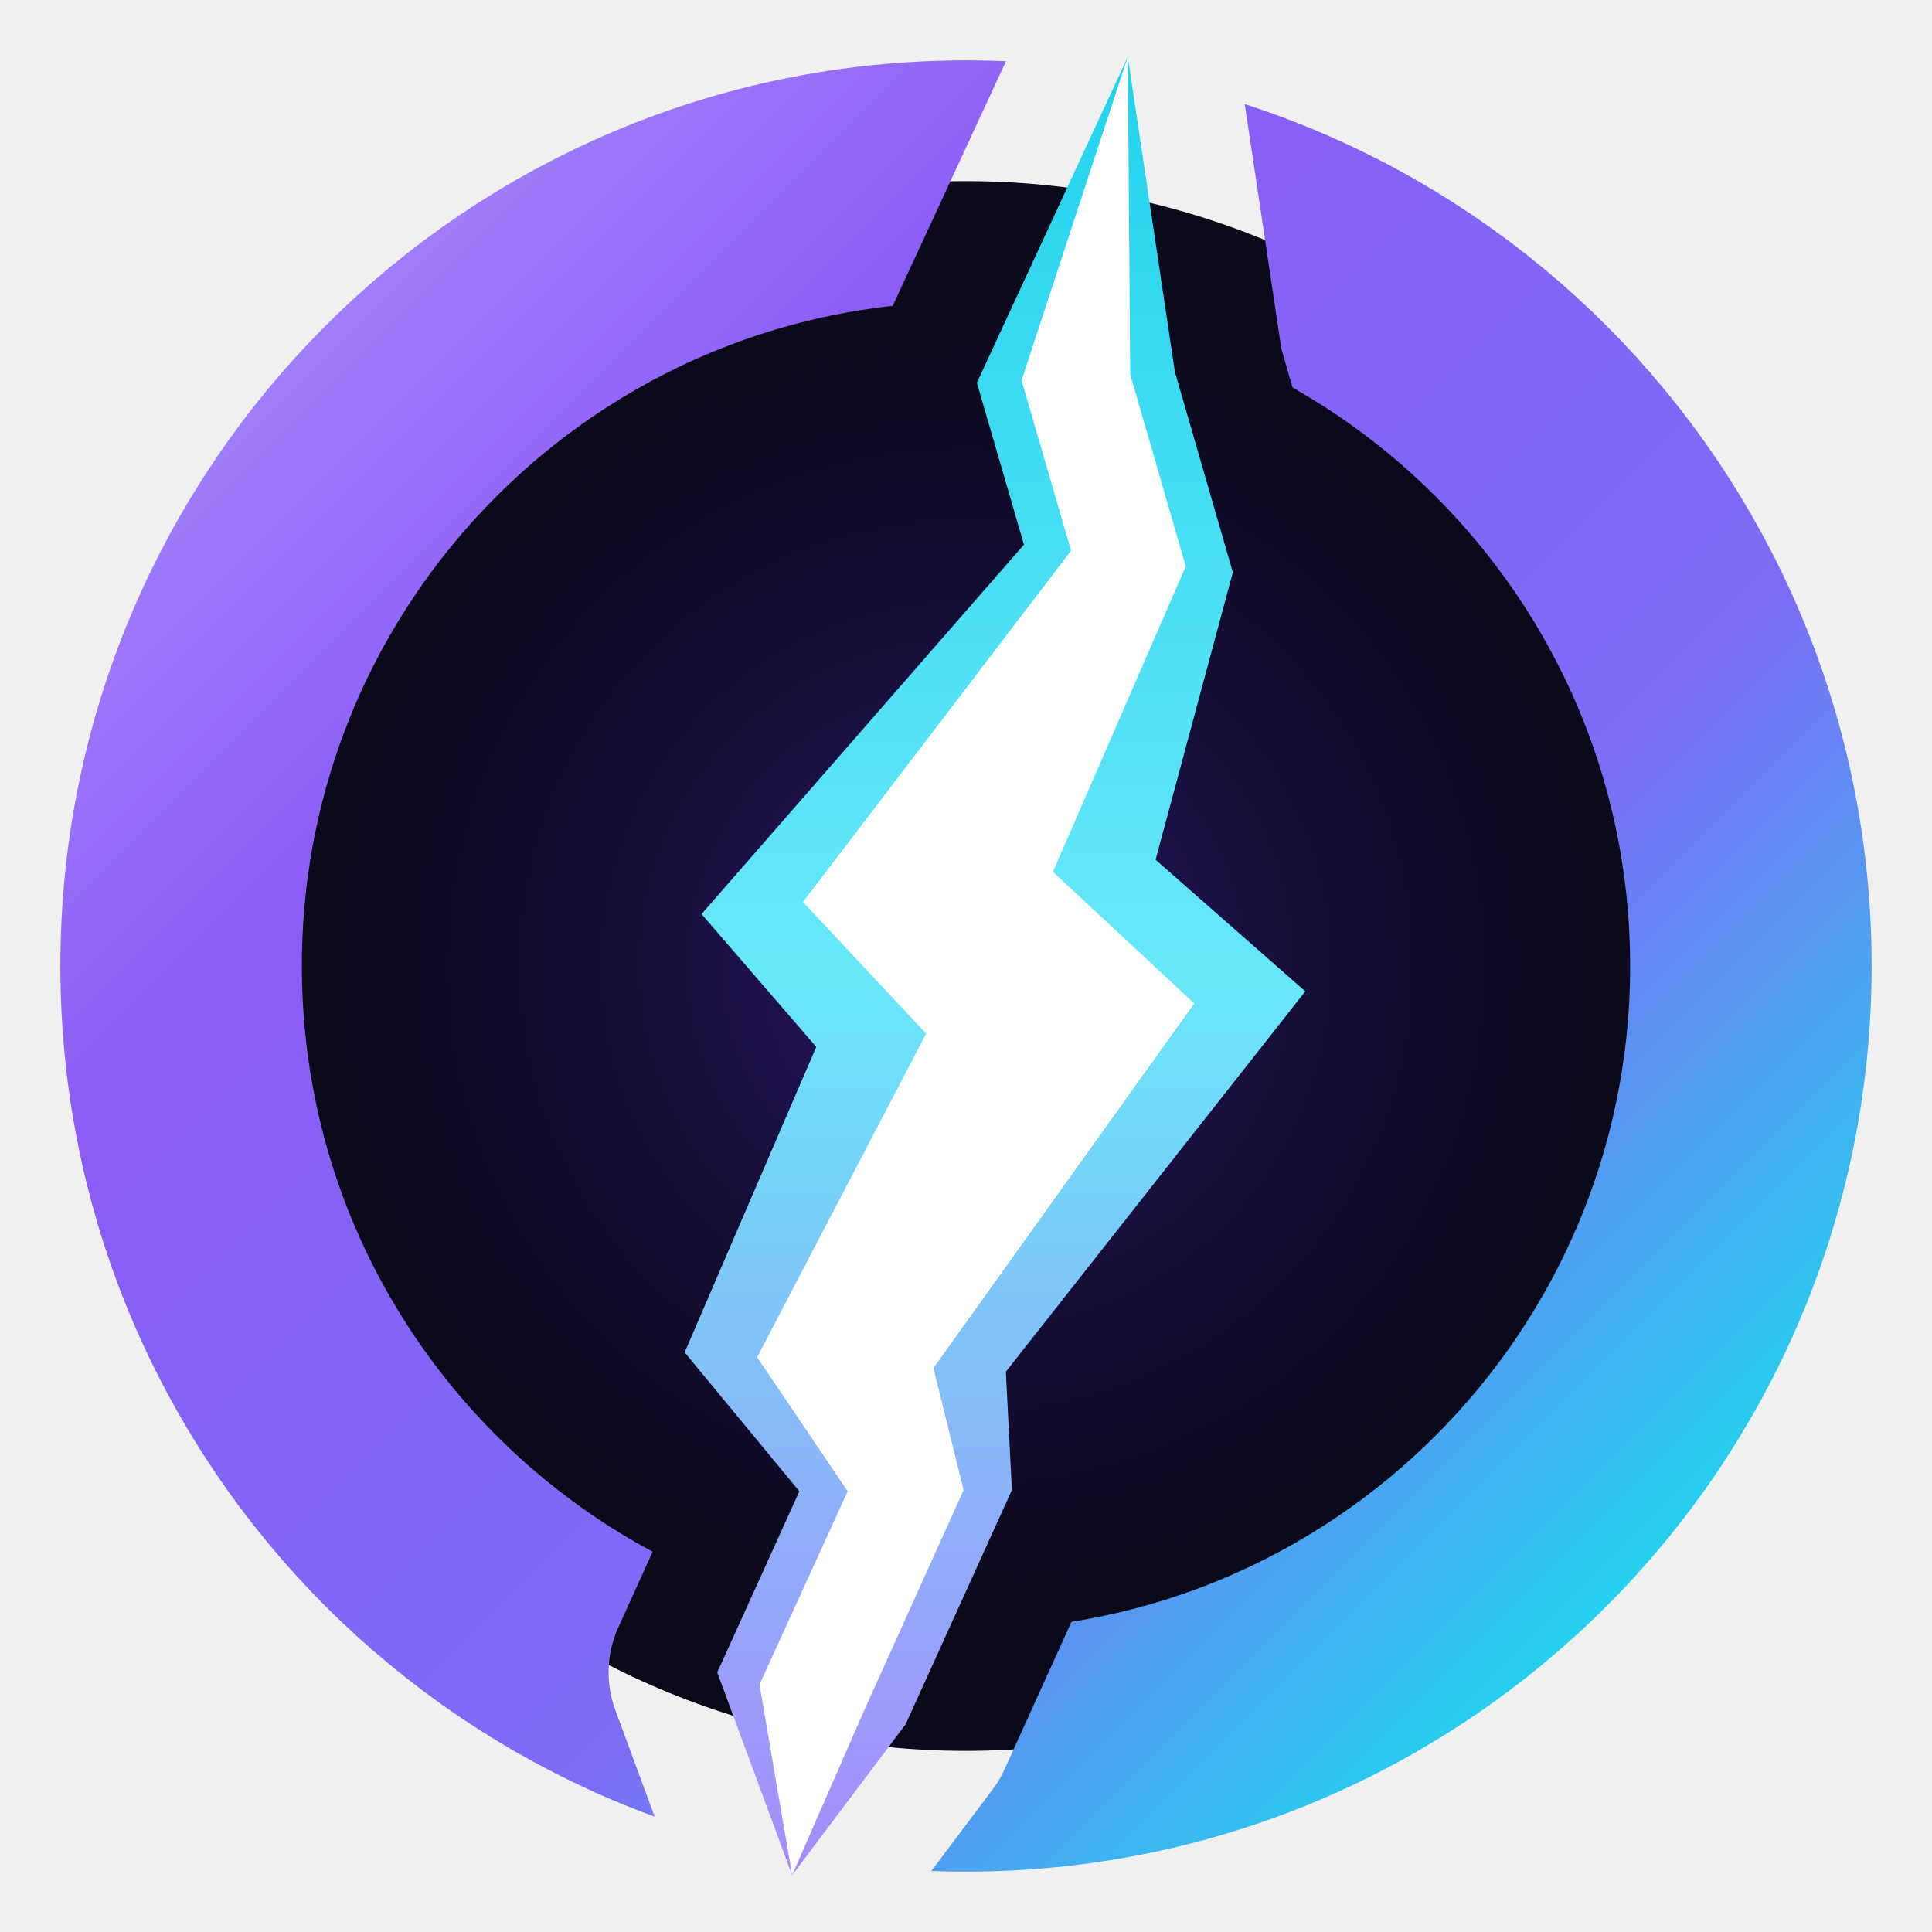
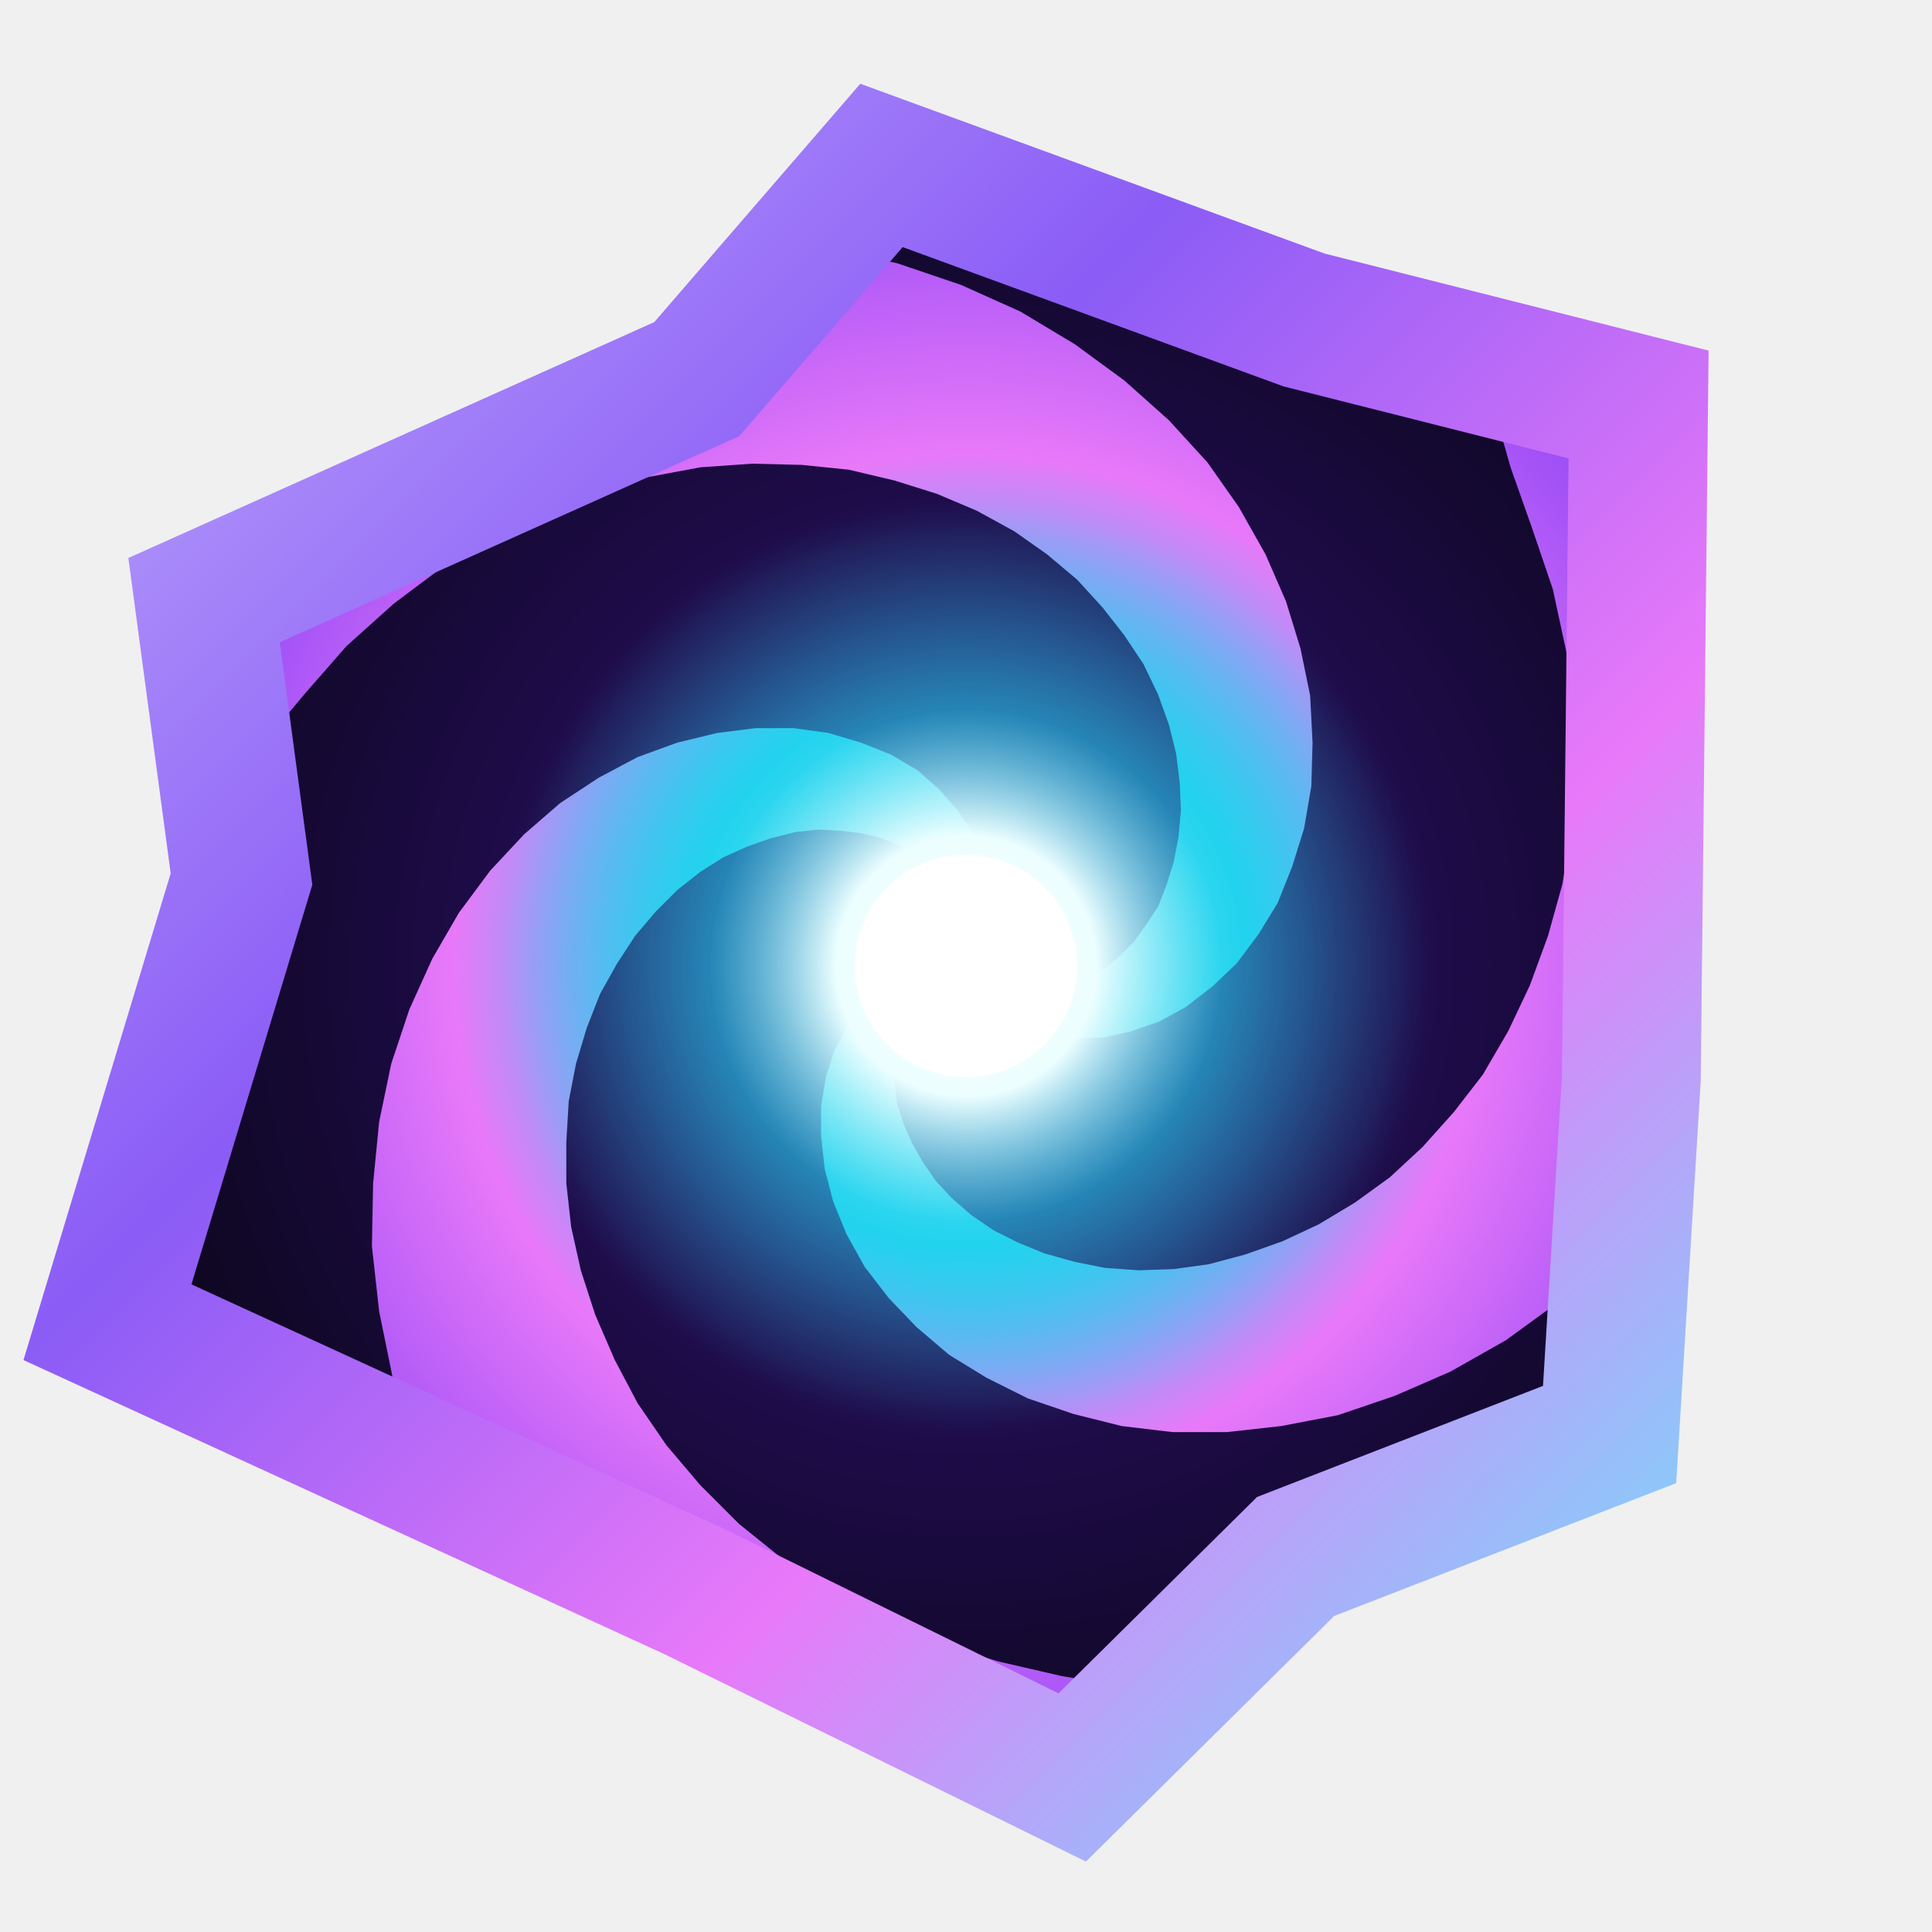
<svg xmlns="http://www.w3.org/2000/svg" viewBox="0 0 16 16">
  <defs>
-     <linearGradient id="rf-ring" x1="0.5" y1="0.5" x2="15.5" y2="15.5" gradientUnits="userSpaceOnUse">
-       <stop offset="0" stop-color="#B69CFF" />
-       <stop offset="0.3" stop-color="#8B5CF6" />
-       <stop offset="0.62" stop-color="#7C6CF6" />
-       <stop offset="0.86" stop-color="#22D3EE" />
+     <radialGradient id="rf-space" cx="8" cy="8" r="7.7" gradientUnits="userSpaceOnUse">
+       <stop offset="0" stop-color="#3B1680" />
+       <stop offset="0.55" stop-color="#1C0B45" />
+       <stop offset="1" stop-color="#0A0617" />
+     </radialGradient>
+     <radialGradient id="rf-arm" cx="8" cy="8" r="7.7" gradientUnits="userSpaceOnUse">
+       <stop offset="0" stop-color="#FFFFFF" />
+       <stop offset="0.12" stop-color="#CFFAFE" />
+       <stop offset="0.3" stop-color="#22D3EE" />
+       <stop offset="0.55" stop-color="#E879F9" />
+       <stop offset="0.8" stop-color="#A855F7" />
+       <stop offset="1" stop-color="#7C3AED" />
+     </radialGradient>
+     <radialGradient id="rf-core" cx="8" cy="8" r="3.85" gradientUnits="userSpaceOnUse">
+       <stop offset="0" stop-color="#FFFFFF" />
+       <stop offset="0.28" stop-color="#ECFEFF" />
+       <stop offset="0.55" stop-color="#22D3EE" stop-opacity="0.6" />
+       <stop offset="1" stop-color="#22D3EE" stop-opacity="0" />
+     </radialGradient>
+     <linearGradient id="rf-edge" x1="0.3" y1="0.3" x2="15.7" y2="15.7" gradientUnits="userSpaceOnUse">
+       <stop offset="0" stop-color="#C4B5FD" />
+       <stop offset="0.35" stop-color="#8B5CF6" />
+       <stop offset="0.62" stop-color="#E879F9" />
+       <stop offset="0.92" stop-color="#67E8F9" />
    </linearGradient>
-     <radialGradient id="rf-portal" cx="8" cy="8" r="5.5" gradientUnits="userSpaceOnUse">
-       <stop offset="0" stop-color="#2A1766" />
-       <stop offset="0.55" stop-color="#140D33" />
-       <stop offset="1" stop-color="#0B0A1A" />
-     </radialGradient>
-     <linearGradient id="rf-core" x1="0" y1="0.62" x2="0" y2="15.47" gradientUnits="userSpaceOnUse">
-       <stop offset="0" stop-color="#22D3EE" />
-       <stop offset="0.5" stop-color="#67E8F9" />
-       <stop offset="1" stop-color="#A78BFA" />
-     </linearGradient>
-     <mask id="rf-cut" maskUnits="userSpaceOnUse" x="0" y="0" width="16" height="16">
-       <rect width="16" height="16" fill="#fff" />
-       <path d="M9.34 0.47L8.09 3.17L8.48 4.51L5.81 7.57L6.76 8.67L5.67 11.2L6.62 12.35L5.94 13.85L6.56 15.53L6.56 15.53L7.5 14.28L8.38 12.34L8.33 11.36L10.81 8.21L9.57 7.12L10.21 4.74L9.73 3.08L9.34 0.47Z" fill="#000" stroke="#000" stroke-width="1.8" stroke-linejoin="round" />
-     </mask>
+     <clipPath id="rf-hole">
+       <path d="M7.3 1.37L10.8 2.65L13.57 3.35L13.51 8.93L13.33 11.88L10.73 12.89L8.88 14.72L5.75 13.18L0.89 10.95L2 7.28L1.69 4.97L5.77 3.14Z" />
+     </clipPath>
  </defs>
-   <circle cx="8" cy="8" r="6.5" fill="url(#rf-portal)" />
-   <circle cx="8" cy="8" r="6.5" fill="none" stroke="url(#rf-ring)" stroke-width="2" mask="url(#rf-cut)" />
-   <path d="M9.34 0.47L8.09 3.17L8.48 4.51L5.81 7.57L6.76 8.67L5.67 11.2L6.62 12.35L5.94 13.85L6.56 15.53L6.56 15.53L7.5 14.28L8.38 12.34L8.33 11.36L10.81 8.21L9.57 7.12L10.21 4.74L9.73 3.08L9.34 0.47Z" fill="url(#rf-core)" />
-   <path d="M9.34 0.47L8.46 3.15L8.87 4.56L6.65 7.47L7.67 8.56L6.27 11.24L7.02 12.35L6.29 13.95L6.56 15.53L6.56 15.53L7.15 14.18L7.98 12.34L7.73 11.33L9.89 8.31L8.72 7.22L9.82 4.69L9.36 3.1L9.34 0.47Z" fill="#FFFFFF" />
+   <path d="M7.3 1.37L10.8 2.65L13.57 3.35L13.51 8.93L13.33 11.88L10.73 12.89L8.88 14.72L5.75 13.18L0.89 10.95L2 7.28L1.69 4.97L5.77 3.14Z" fill="url(#rf-space)" />
+   <g clip-path="url(#rf-hole)">
+     <path d="M10.58 0.55L11.08 1.09L11.49 1.63L11.84 2.19L12.13 2.75L12.35 3.31L12.51 3.87L12.69 4.38L12.86 4.88L12.97 5.39L13.03 5.89L13.04 6.38L13.01 6.86L12.94 7.32L12.82 7.75L12.67 8.16L12.49 8.54L12.28 8.9L12.04 9.21L11.78 9.5L11.51 9.75L11.22 9.96L10.92 10.14L10.62 10.28L10.31 10.39L10.01 10.47L9.72 10.51L9.43 10.52L9.15 10.5L8.9 10.45L8.65 10.38L8.43 10.29L8.23 10.19L8.04 10.06L7.88 9.92L7.75 9.78L7.64 9.62L7.55 9.46L7.48 9.3L7.43 9.14L7.41 8.98L7.41 8.83L7.42 8.68L7.46 8.54L7.51 8.41L7.58 8.3L7.66 8.19L7.76 8.1L7.85 8.02L7.85 8.02L7.72 8.01L7.57 8.04L7.42 8.11L7.27 8.21L7.13 8.34L7.01 8.51L6.91 8.7L6.84 8.92L6.8 9.16L6.8 9.41L6.83 9.68L6.9 9.95L7.01 10.22L7.16 10.49L7.36 10.75L7.59 10.99L7.86 11.22L8.17 11.41L8.51 11.58L8.89 11.71L9.29 11.81L9.71 11.86L10.16 11.86L10.61 11.81L11.08 11.72L11.55 11.56L12.01 11.36L12.47 11.1L12.91 10.78L13.32 10.41L13.71 9.99L14.07 9.52L14.38 9L14.65 8.43L14.87 7.83L15.03 7.19L15.14 6.52L15.17 5.83L15.14 5.12L15.04 4.4L14.87 3.67L14.6 2.96L14.17 2.31L13.67 1.7L13.11 1.14L12.49 0.64L11.82 0.19L11.13 -0.18ZM13.16 13.95L12.45 14.12L11.77 14.21L11.11 14.23L10.48 14.2L9.89 14.11L9.33 13.97L8.79 13.88L8.27 13.76L7.78 13.61L7.31 13.41L6.88 13.18L6.48 12.91L6.12 12.62L5.8 12.3L5.52 11.97L5.28 11.62L5.09 11.26L4.93 10.89L4.81 10.52L4.73 10.16L4.69 9.8L4.69 9.46L4.71 9.12L4.77 8.81L4.86 8.51L4.97 8.23L5.11 7.98L5.26 7.75L5.43 7.55L5.61 7.37L5.8 7.22L5.99 7.1L6.19 7.01L6.39 6.94L6.59 6.89L6.78 6.87L6.96 6.88L7.13 6.9L7.3 6.94L7.44 7L7.58 7.07L7.7 7.16L7.8 7.26L7.88 7.37L7.95 7.49L8 7.61L8.03 7.74L8.06 7.86L8.06 7.86L8.13 7.75L8.18 7.61L8.2 7.44L8.18 7.26L8.14 7.08L8.05 6.89L7.93 6.71L7.78 6.54L7.6 6.38L7.38 6.25L7.13 6.15L6.86 6.07L6.57 6.03L6.26 6.03L5.94 6.07L5.61 6.15L5.28 6.27L4.96 6.44L4.64 6.65L4.34 6.91L4.06 7.21L3.8 7.56L3.58 7.94L3.39 8.36L3.24 8.81L3.14 9.29L3.09 9.8L3.08 10.32L3.14 10.86L3.25 11.4L3.42 11.95L3.65 12.5L3.94 13.03L4.3 13.54L4.71 14.04L5.18 14.5L5.71 14.92L6.29 15.3L6.92 15.63L7.6 15.9L8.31 16.11L9.07 16.23L9.85 16.18L10.62 16.06L11.39 15.85L12.13 15.57L12.85 15.22L13.52 14.8ZM0.26 9.49L0.48 8.79L0.74 8.16L1.05 7.58L1.39 7.05L1.77 6.58L2.17 6.17L2.52 5.75L2.87 5.35L3.26 5L3.66 4.7L4.08 4.44L4.5 4.23L4.94 4.07L5.37 3.95L5.8 3.87L6.23 3.84L6.64 3.85L7.03 3.89L7.41 3.98L7.76 4.09L8.09 4.23L8.4 4.4L8.67 4.59L8.92 4.8L9.13 5.03L9.31 5.26L9.47 5.5L9.59 5.75L9.68 6L9.74 6.24L9.77 6.48L9.78 6.71L9.76 6.93L9.72 7.14L9.66 7.33L9.59 7.51L9.49 7.66L9.39 7.8L9.27 7.92L9.15 8.02L9.01 8.1L8.88 8.16L8.74 8.2L8.6 8.21L8.47 8.21L8.34 8.2L8.21 8.16L8.09 8.12L8.09 8.12L8.15 8.24L8.25 8.35L8.39 8.45L8.55 8.53L8.73 8.58L8.93 8.6L9.15 8.59L9.37 8.54L9.6 8.46L9.82 8.34L10.04 8.17L10.24 7.98L10.42 7.74L10.58 7.48L10.7 7.18L10.8 6.86L10.86 6.51L10.87 6.15L10.85 5.76L10.77 5.37L10.65 4.98L10.48 4.59L10.26 4.2L10 3.83L9.68 3.48L9.31 3.15L8.9 2.85L8.45 2.58L7.96 2.36L7.43 2.18L6.87 2.06L6.28 1.99L5.67 1.97L5.05 2.02L4.42 2.13L3.78 2.31L3.15 2.56L2.53 2.87L1.93 3.25L1.36 3.7L0.82 4.21L0.34 4.81L-0.01 5.51L-0.29 6.24L-0.49 7.01L-0.62 7.79L-0.68 8.59L-0.65 9.38Z" fill="url(#rf-arm)" />
+     <circle cx="8" cy="8" r="3.85" fill="url(#rf-core)" />
+     <circle cx="8" cy="8" r="0.92" fill="#FFFFFF" />
+   </g>
+   <path d="M7.3 1.37L10.8 2.65L13.57 3.35L13.51 8.93L13.33 11.88L10.73 12.89L8.88 14.72L5.75 13.18L0.89 10.95L2 7.28L1.69 4.97L5.77 3.14Z" fill="none" stroke="url(#rf-edge)" stroke-width="1.15" stroke-linejoin="miter" />
</svg>
